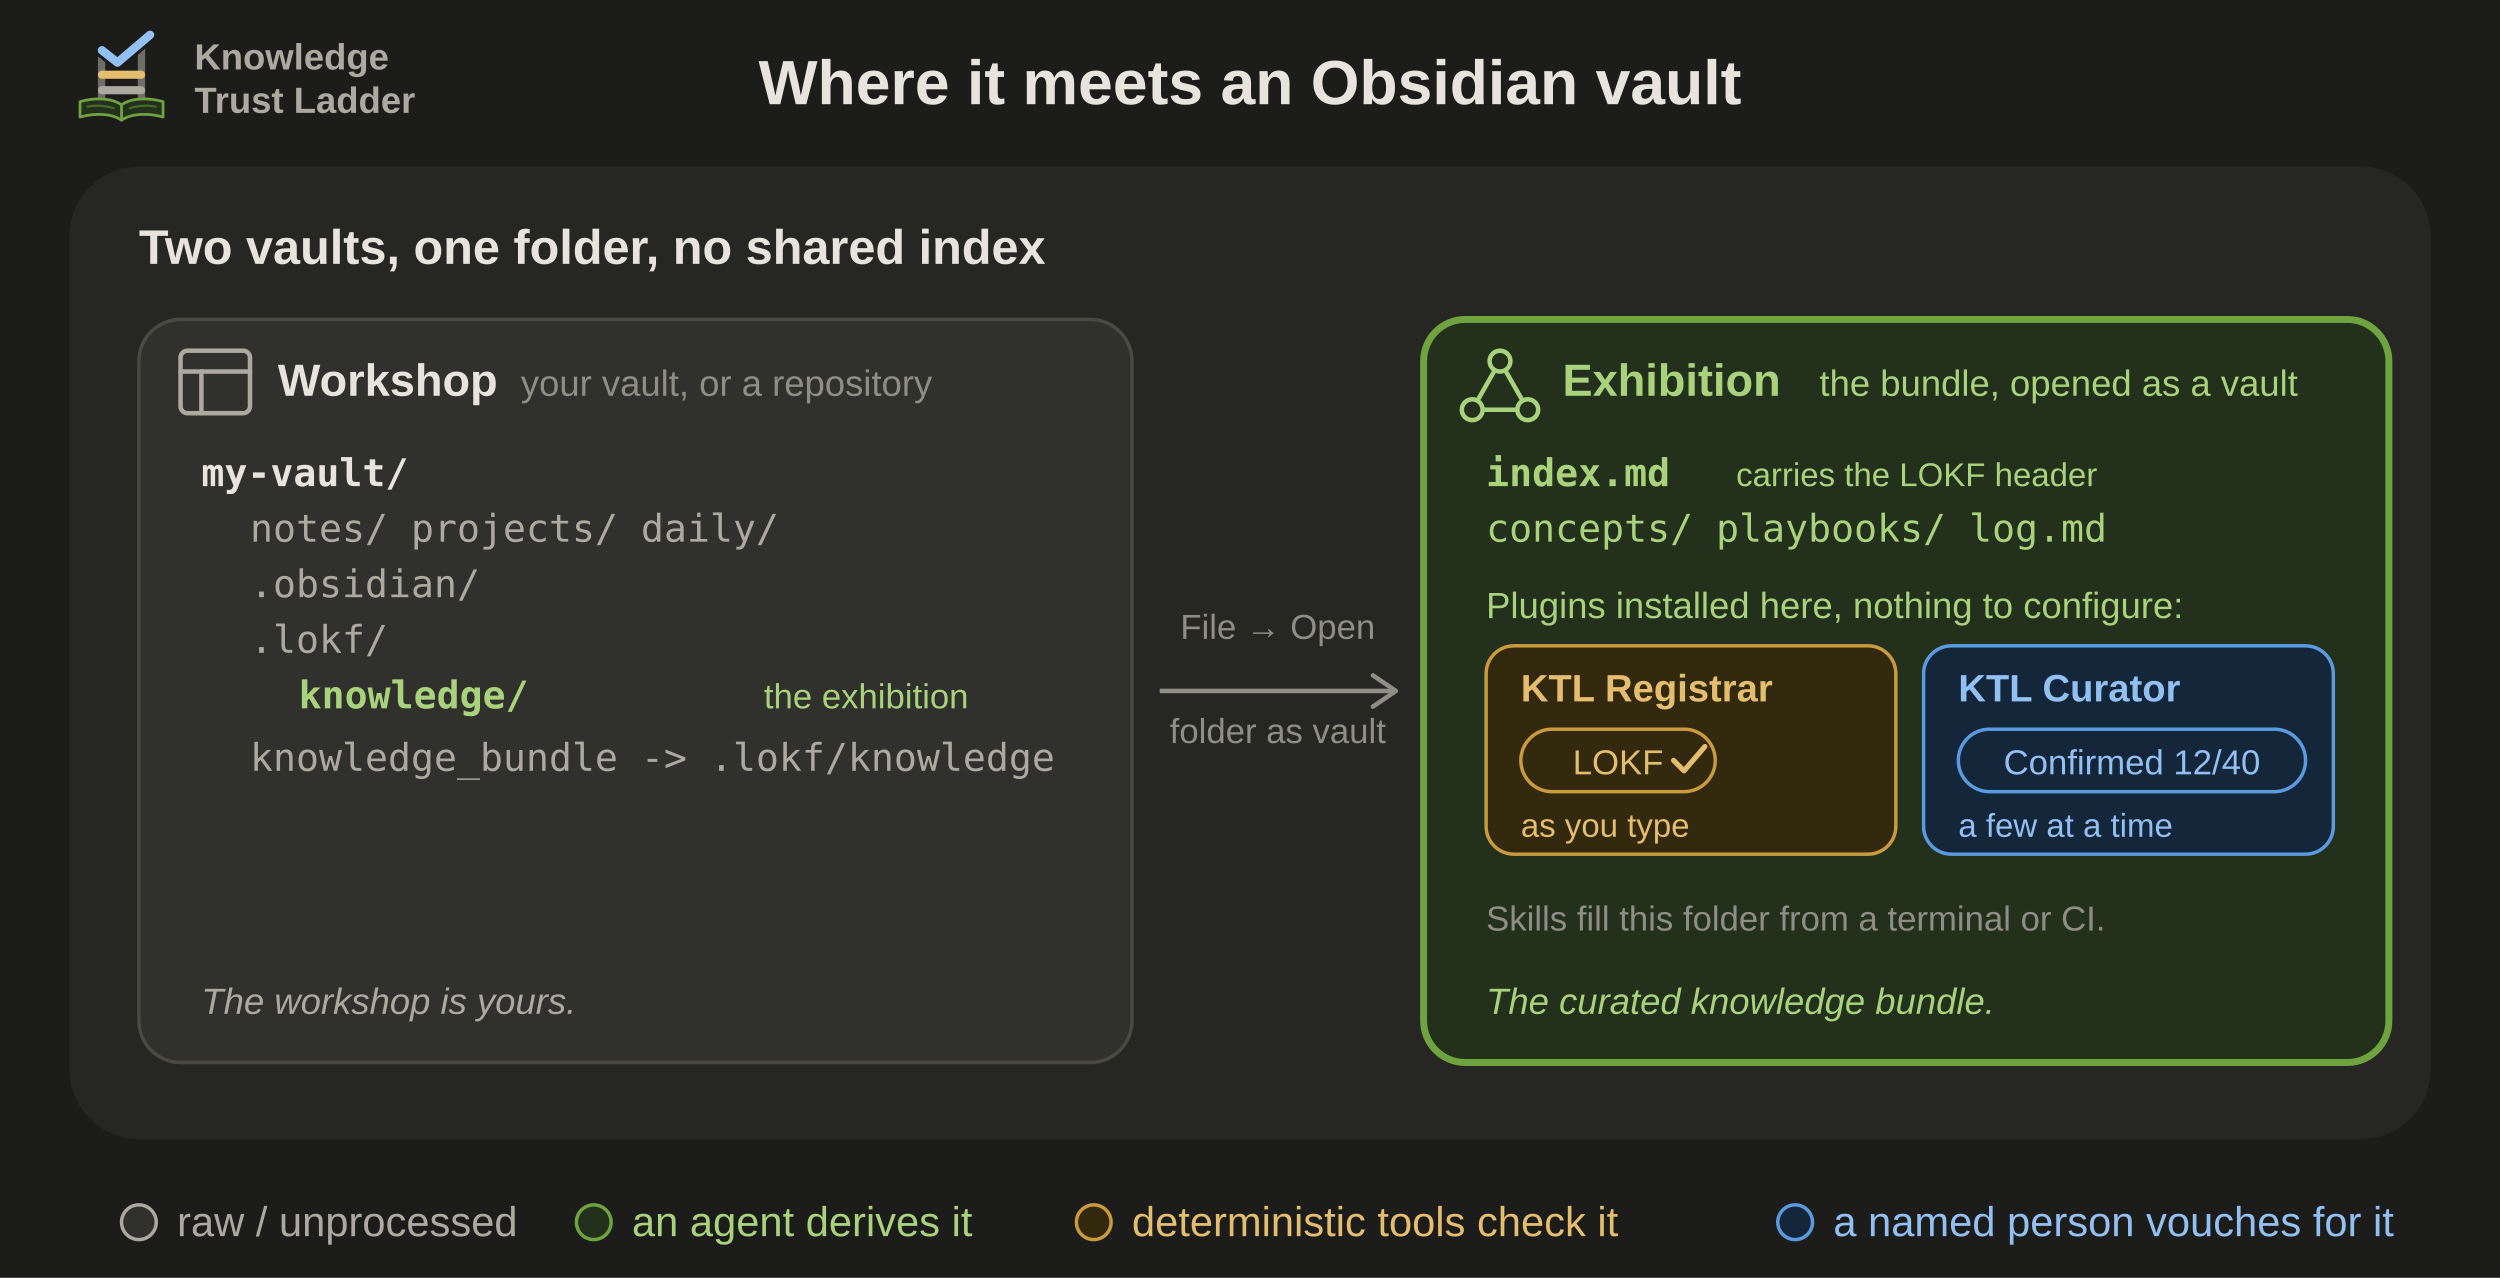
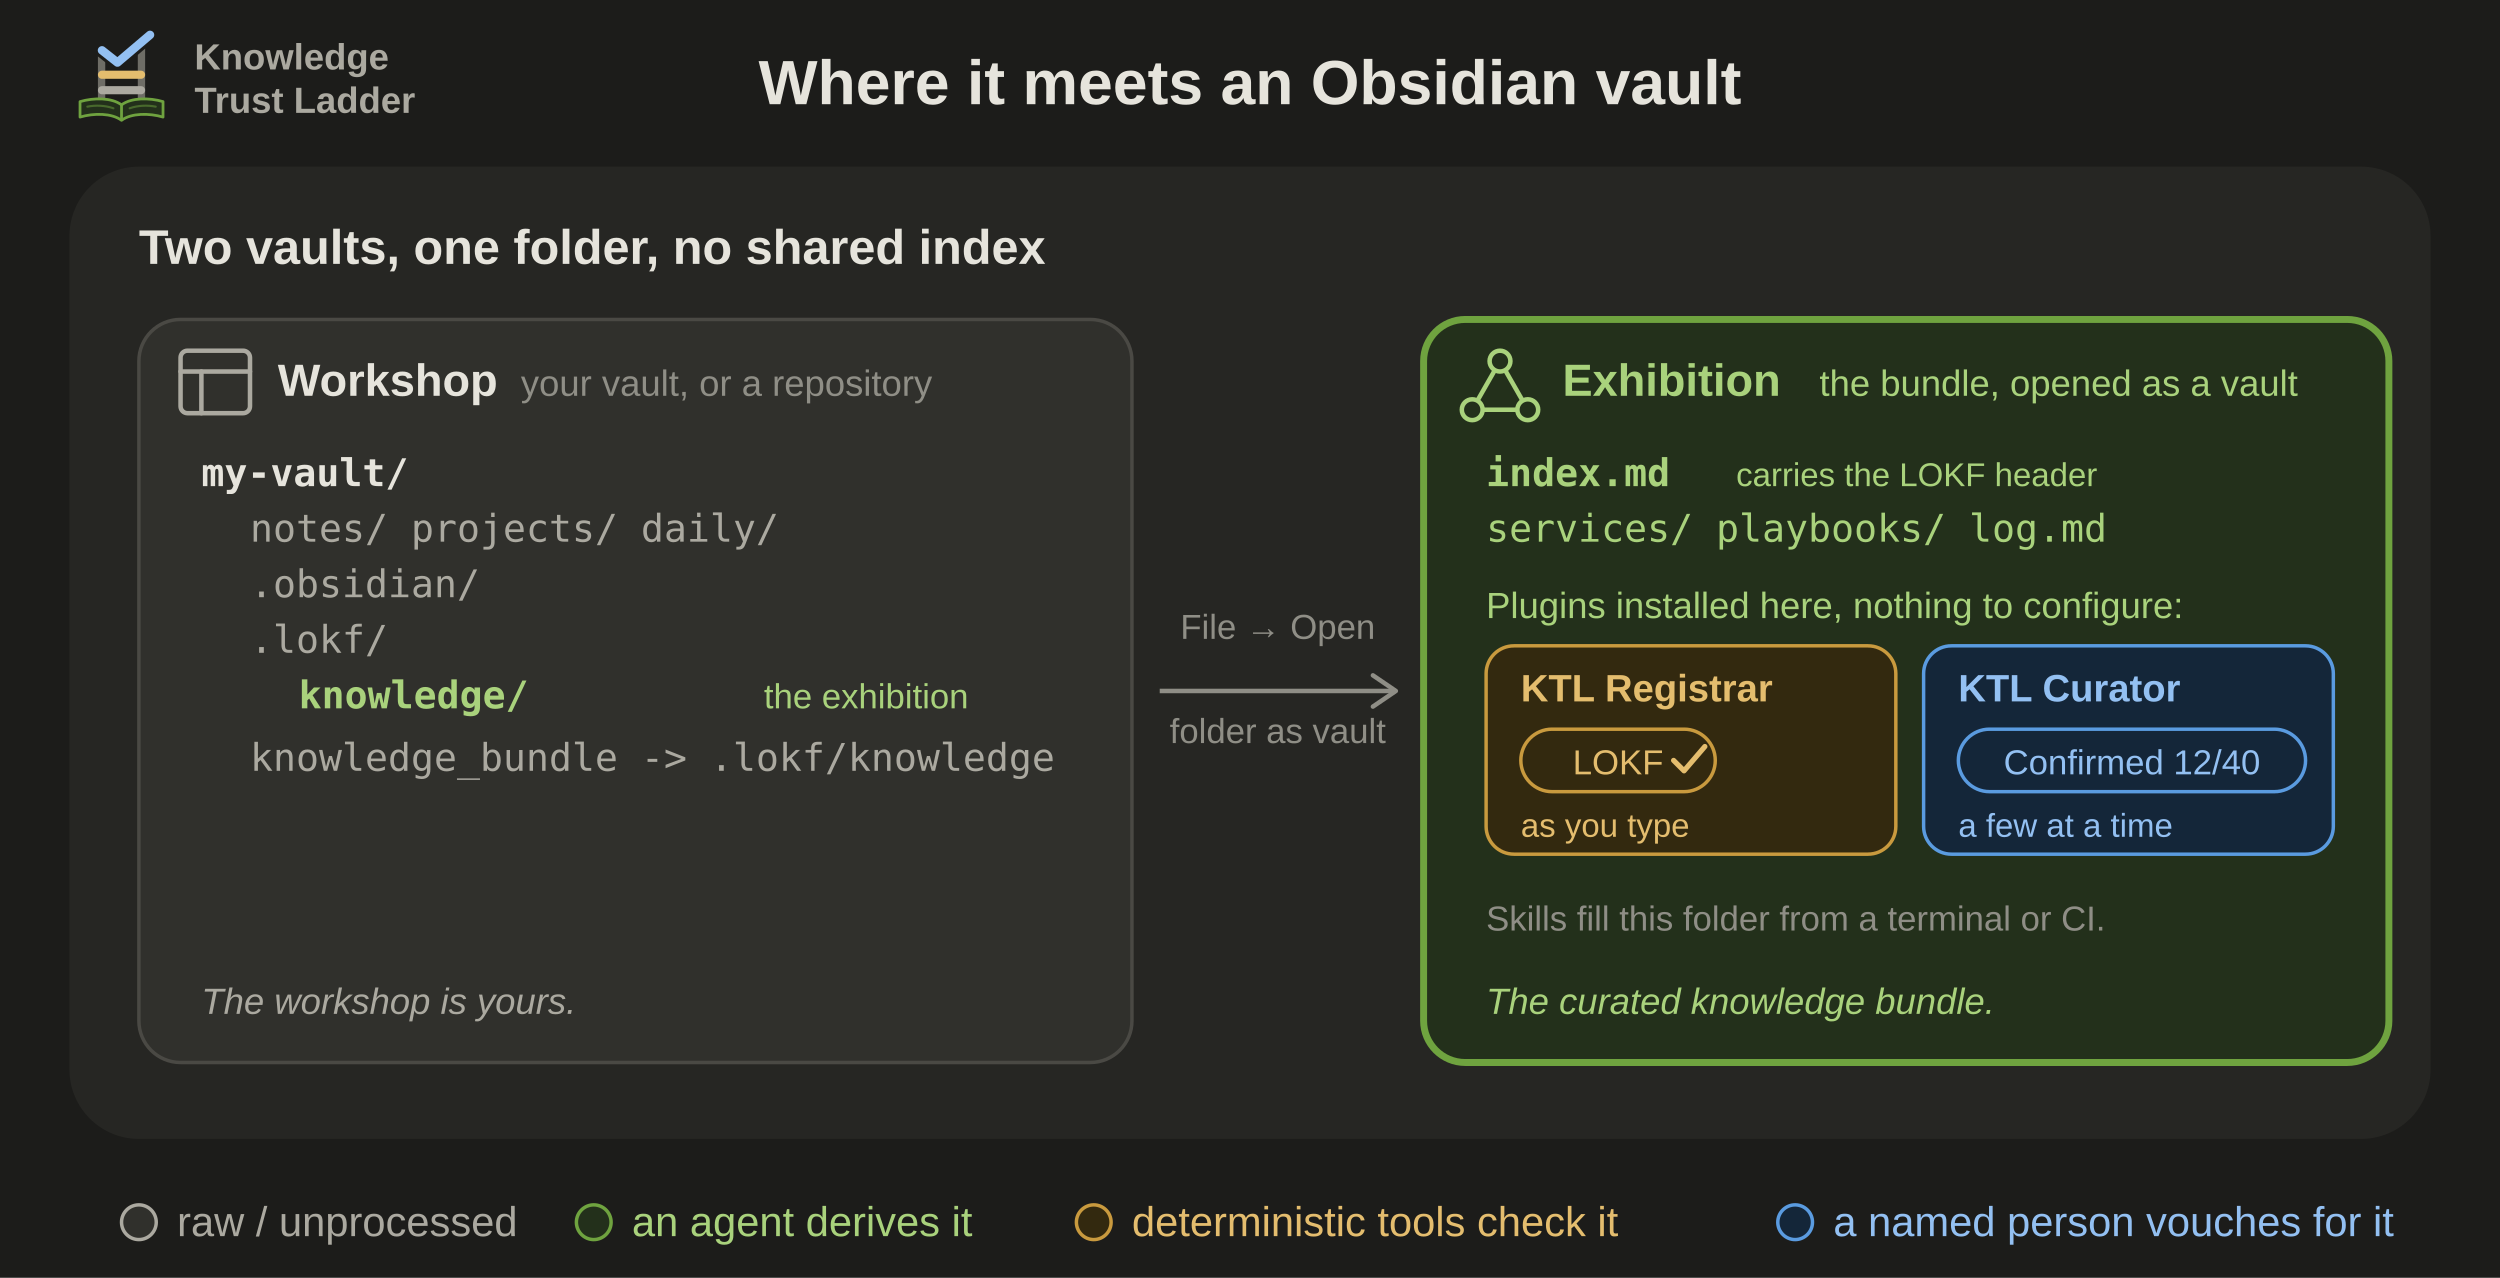
<svg xmlns="http://www.w3.org/2000/svg" width="720" height="368" viewBox="0 0 720 368" role="img" aria-labelledby="t d">
  <rect width="720" height="368" fill="#1C1C1A" />
  <g transform="translate(20,7) scale(0.46875)">
    <rect x="17.5" y="12" width="4.5" height="38" rx="2.25" fill="#6E6D66" />
    <rect x="42" y="12" width="4.5" height="38" rx="2.25" fill="#6E6D66" />
    <rect x="17.5" y="38" width="29" height="5" rx="2.5" fill="#ABA9A0" />
    <rect x="17.5" y="28.5" width="29" height="5" rx="2.5" fill="#E4BD6E" />
    <path d="M20 16 L29.5 23.5 L49.5 6.5" fill="none" stroke="#1C1C1A" stroke-width="9" stroke-linecap="round" stroke-linejoin="round" />
    <path d="M20 16 L29.5 23.5 L49.5 6.5" fill="none" stroke="#93C0F2" stroke-width="5.2" stroke-linecap="round" stroke-linejoin="round" />
    <path d="M32 49.5 C26 45 15 45 6.5 47.5 v9.5 C15 54.5 26 54.5 32 59 C38 54.5 49 54.5 57.5 57 v-9.5 C49 45 38 45 32 49.5 z" fill="#23301B" stroke="#6FA33F" stroke-width="1.7" stroke-linejoin="round" />
    <line x1="32" y1="49.5" x2="32" y2="59" stroke="#6FA33F" stroke-width="1.7" />
    <path d="M11 50.6 C16 49.6 22 49.8 27 51.6 M37 51.6 C42 49.8 48 49.6 53 50.6" fill="none" stroke="#6FA33F" stroke-opacity=".5" stroke-width="1.3" stroke-linecap="round" />
  </g>
  <text x="56" y="20" font-family="Arial, sans-serif" font-size="10.5" font-weight="700" fill="#ABA9A0">Knowledge</text>
  <text x="56" y="32.5" font-family="Arial, sans-serif" font-size="10.5" font-weight="700" fill="#ABA9A0">Trust Ladder</text>
  <text x="360.0" y="30" text-anchor="middle" font-family="Arial, sans-serif" font-size="18" font-weight="700" fill="#E6E4DC">Where it meets an Obsidian vault</text>
  <rect x="20" y="48" width="680" height="280" rx="20" fill="#262623" />
  <text x="40" y="76" font-family="Arial, sans-serif" font-size="14" font-weight="700" fill="#E6E4DC">Two vaults, one folder, no shared index</text>
  <rect x="40" y="92" width="286" height="214" rx="12" fill="#30302C" stroke="#4A4944" stroke-width="1" />
  <g transform="translate(62,110)" stroke="#ABA9A0" stroke-width="1.3" fill="none" stroke-linecap="round" stroke-linejoin="round">
    <rect x="-10" y="-9" width="20" height="18" rx="2" />
    <line x1="-10" y1="-3" x2="10" y2="-3" />
    <line x1="-4" y1="-3" x2="-4" y2="9" />
  </g>
  <text x="80" y="114" font-family="Arial, sans-serif" font-size="13" font-weight="700" fill="#E6E4DC">Workshop</text>
  <text x="150" y="114" font-family="Arial, sans-serif" font-size="10.5" fill="#8F8E86">your vault, or a repository</text>
  <text x="58" y="140" font-family="Menlo, Consolas, monospace" font-size="11" font-weight="700" fill="#E6E4DC">my-vault/</text>
  <text x="72" y="156" font-family="Menlo, Consolas, monospace" font-size="11" fill="#ABA9A0">notes/  projects/  daily/</text>
  <text x="72" y="172" font-family="Menlo, Consolas, monospace" font-size="11" fill="#ABA9A0">.obsidian/</text>
  <text x="72" y="188" font-family="Menlo, Consolas, monospace" font-size="11" fill="#ABA9A0">.lokf/</text>
  <text x="86" y="204" font-family="Menlo, Consolas, monospace" font-size="11" font-weight="700" fill="#A9D27C">knowledge/</text>
  <text x="72" y="222" font-family="Menlo, Consolas, monospace" font-size="11" fill="#ABA9A0">knowledge_bundle  -&gt;  .lokf/knowledge</text>
  <text x="220" y="204" font-family="Arial, sans-serif" font-size="10" fill="#A9D27C">the exhibition</text>
  <text x="58" y="292" font-family="Arial, sans-serif" font-size="10.5" font-style="italic" fill="#ABA9A0">The workshop is yours.</text>
  <line x1="334" y1="199" x2="402" y2="199" stroke="#8F8E86" stroke-width="1.3" />
  <path d="M395.4 203.5 L402 199 L395.4 194.5" fill="none" stroke="#8F8E86" stroke-width="1.3" stroke-linecap="round" stroke-linejoin="round" />
  <text x="368" y="184" text-anchor="middle" font-family="Arial, sans-serif" font-size="10" fill="#8F8E86">File → Open</text>
  <text x="368" y="214" text-anchor="middle" font-family="Arial, sans-serif" font-size="10" fill="#8F8E86">folder as vault</text>
  <rect x="410" y="92" width="278" height="214" rx="12" fill="#23301B" stroke="#6FA33F" stroke-width="2" />
  <g transform="translate(432,112)" stroke="#A9D27C" stroke-width="1.3" fill="none" stroke-linecap="round" stroke-linejoin="round">
    <line x1="-8" y1="6" x2="0" y2="-8" />
    <line x1="8" y1="6" x2="0" y2="-8" />
    <line x1="-8" y1="6" x2="8" y2="6" />
    <circle cx="0" cy="-8" r="3" fill="#23301B" />
    <circle cx="-8" cy="6" r="3" fill="#23301B" />
    <circle cx="8" cy="6" r="3" fill="#23301B" />
  </g>
  <text x="450" y="114" font-family="Arial, sans-serif" font-size="13" font-weight="700" fill="#A9D27C">Exhibition</text>
  <text x="524" y="114" font-family="Arial, sans-serif" font-size="10.5" fill="#A9D27C">the bundle, opened as a vault</text>
  <text x="428" y="140" font-family="Menlo, Consolas, monospace" font-size="11" font-weight="700" fill="#A9D27C">index.md</text>
  <text x="500" y="140" font-family="Arial, sans-serif" font-size="9.5" fill="#A9D27C">carries the LOKF header</text>
-   <text x="428" y="156" font-family="Menlo, Consolas, monospace" font-size="11" fill="#A9D27C">concepts/  playbooks/  log.md</text>
+   <text x="428" y="156" font-family="Menlo, Consolas, monospace" font-size="11" fill="#A9D27C">services/  playbooks/  log.md</text>
  <text x="428" y="178" font-family="Arial, sans-serif" font-size="10.5" fill="#A9D27C">Plugins installed here, nothing to configure:</text>
  <rect x="428" y="186" width="118" height="60" rx="8" fill="#33290F" stroke="#C99A3E" stroke-width="1" />
  <text x="438" y="202" font-family="Arial, sans-serif" font-size="11" font-weight="700" fill="#E4BD6E">KTL Registrar</text>
  <rect x="438" y="210" width="56" height="18" rx="9.0" fill="#33290F" stroke="#C99A3E" stroke-width="1" />
  <text x="466.0" y="223.0" text-anchor="middle" font-family="Arial, sans-serif" font-size="10" fill="#E4BD6E">LOKF   </text>
  <path d="M482 219 l3 3 l6 -7" fill="none" stroke="#E4BD6E" stroke-width="1.5" stroke-linecap="round" stroke-linejoin="round" />
  <text x="438" y="241" font-family="Arial, sans-serif" font-size="9.5" fill="#E4BD6E">as you type</text>
  <rect x="554" y="186" width="118" height="60" rx="8" fill="#142639" stroke="#5A9BE0" stroke-width="1" />
  <text x="564" y="202" font-family="Arial, sans-serif" font-size="11" font-weight="700" fill="#93C0F2">KTL Curator</text>
  <rect x="564" y="210" width="100" height="18" rx="9.0" fill="#142639" stroke="#5A9BE0" stroke-width="1" />
  <text x="614.0" y="223.0" text-anchor="middle" font-family="Arial, sans-serif" font-size="10" fill="#93C0F2">Confirmed 12/40</text>
  <text x="564" y="241" font-family="Arial, sans-serif" font-size="9.5" fill="#93C0F2">a few at a time</text>
  <text x="428" y="268" font-family="Arial, sans-serif" font-size="10" fill="#8F8E86">Skills fill this folder from a terminal or CI.</text>
  <text x="428" y="292" font-family="Arial, sans-serif" font-size="10.5" font-style="italic" fill="#A9D27C">The curated knowledge bundle.</text>
  <circle cx="40" cy="352" r="5" fill="#30302C" stroke="#ABA9A0" stroke-width="1" />
  <text x="51" y="356" font-family="Arial, sans-serif" font-size="12" fill="#ABA9A0">raw / unprocessed</text>
  <circle cx="171" cy="352" r="5" fill="#23301B" stroke="#6FA33F" stroke-width="1" />
  <text x="182" y="356" font-family="Arial, sans-serif" font-size="12" fill="#A9D27C">an agent derives it</text>
  <circle cx="315" cy="352" r="5" fill="#33290F" stroke="#C99A3E" stroke-width="1" />
  <text x="326" y="356" font-family="Arial, sans-serif" font-size="12" fill="#E4BD6E">deterministic tools check it</text>
  <circle cx="517" cy="352" r="5" fill="#142639" stroke="#5A9BE0" stroke-width="1" />
  <text x="528" y="356" font-family="Arial, sans-serif" font-size="12" fill="#93C0F2">a named person vouches for it</text>
</svg>
